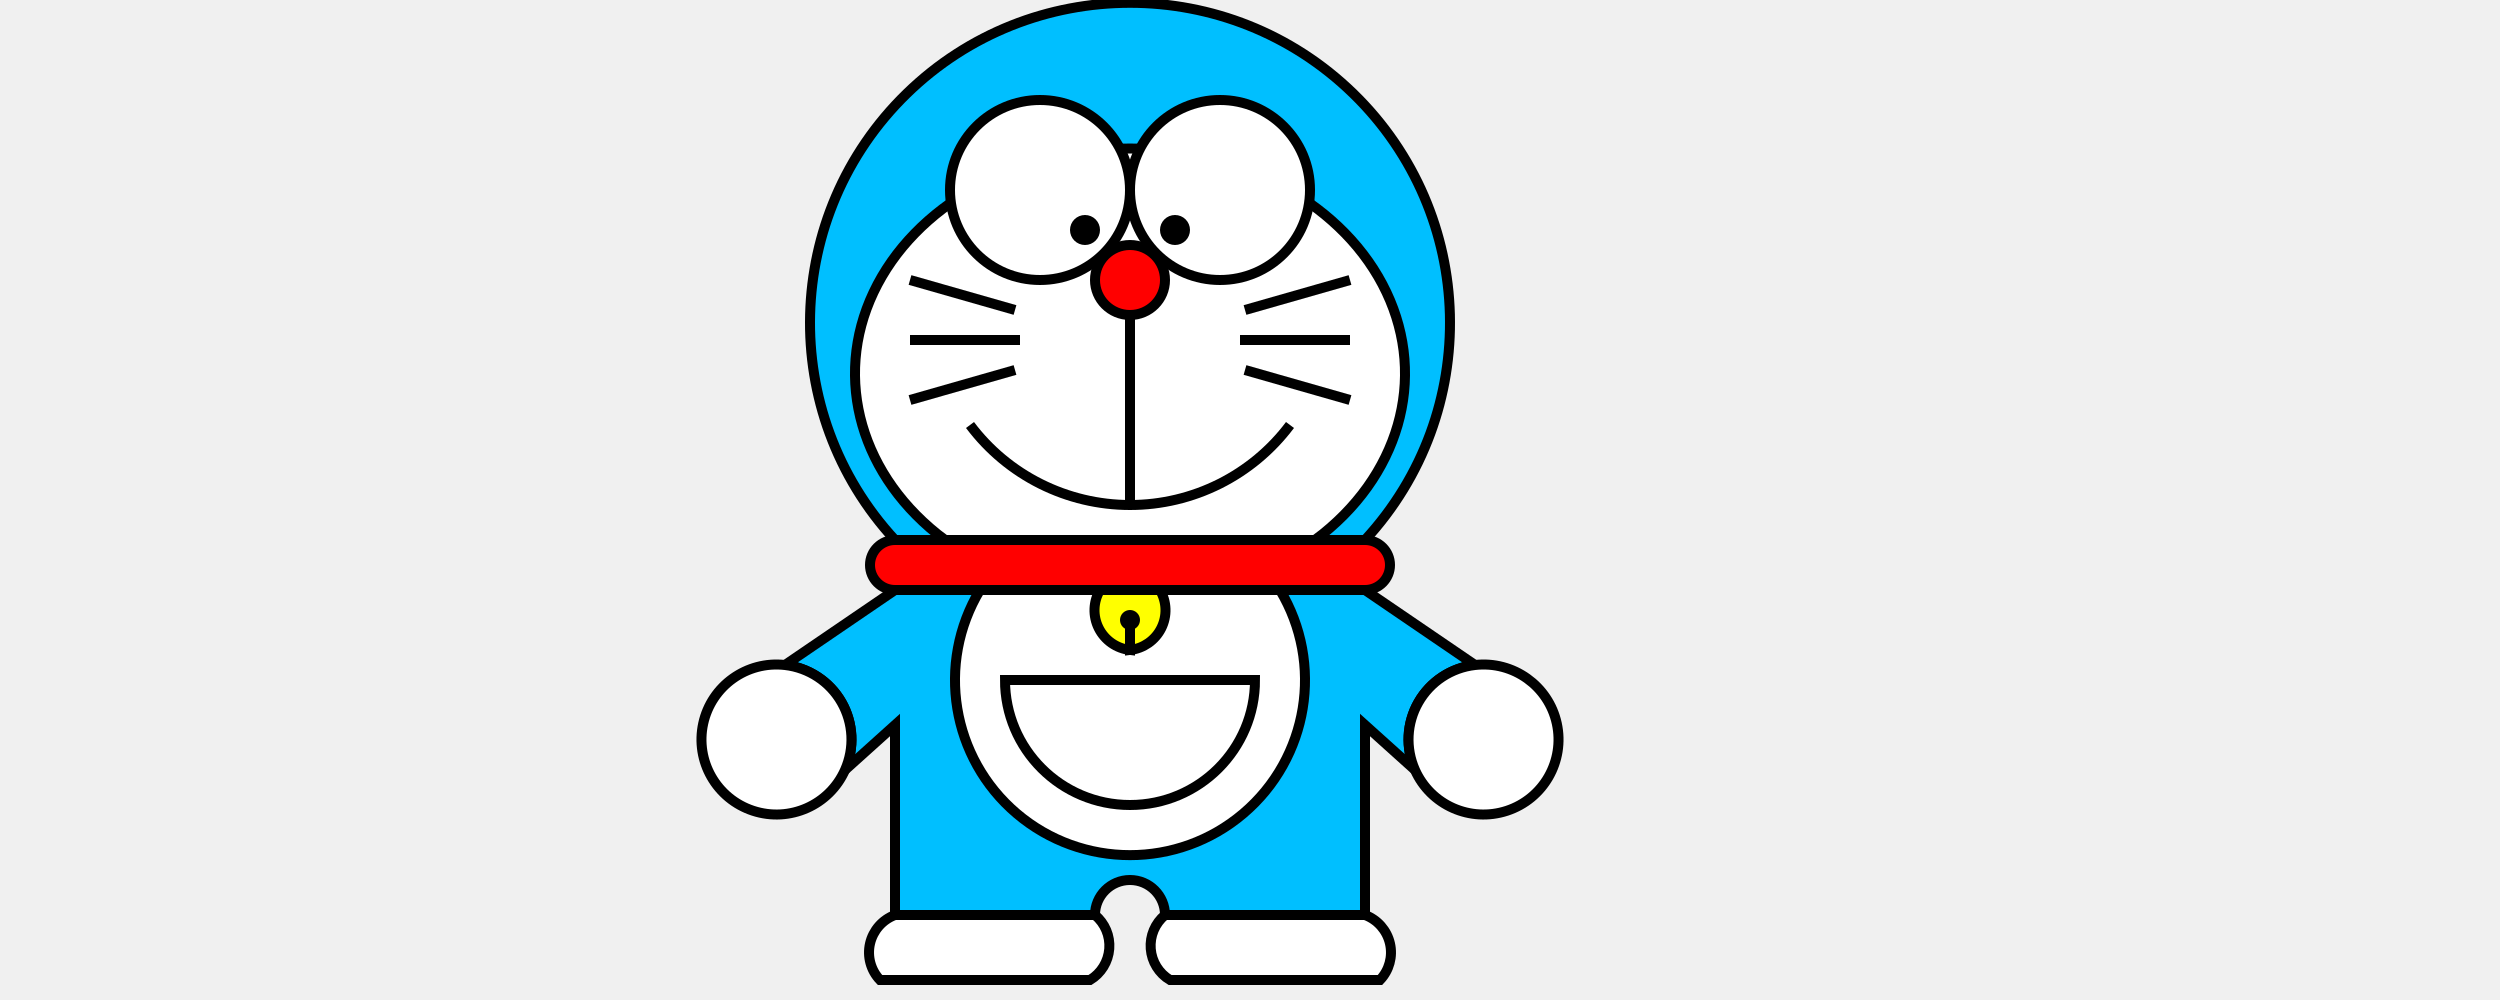
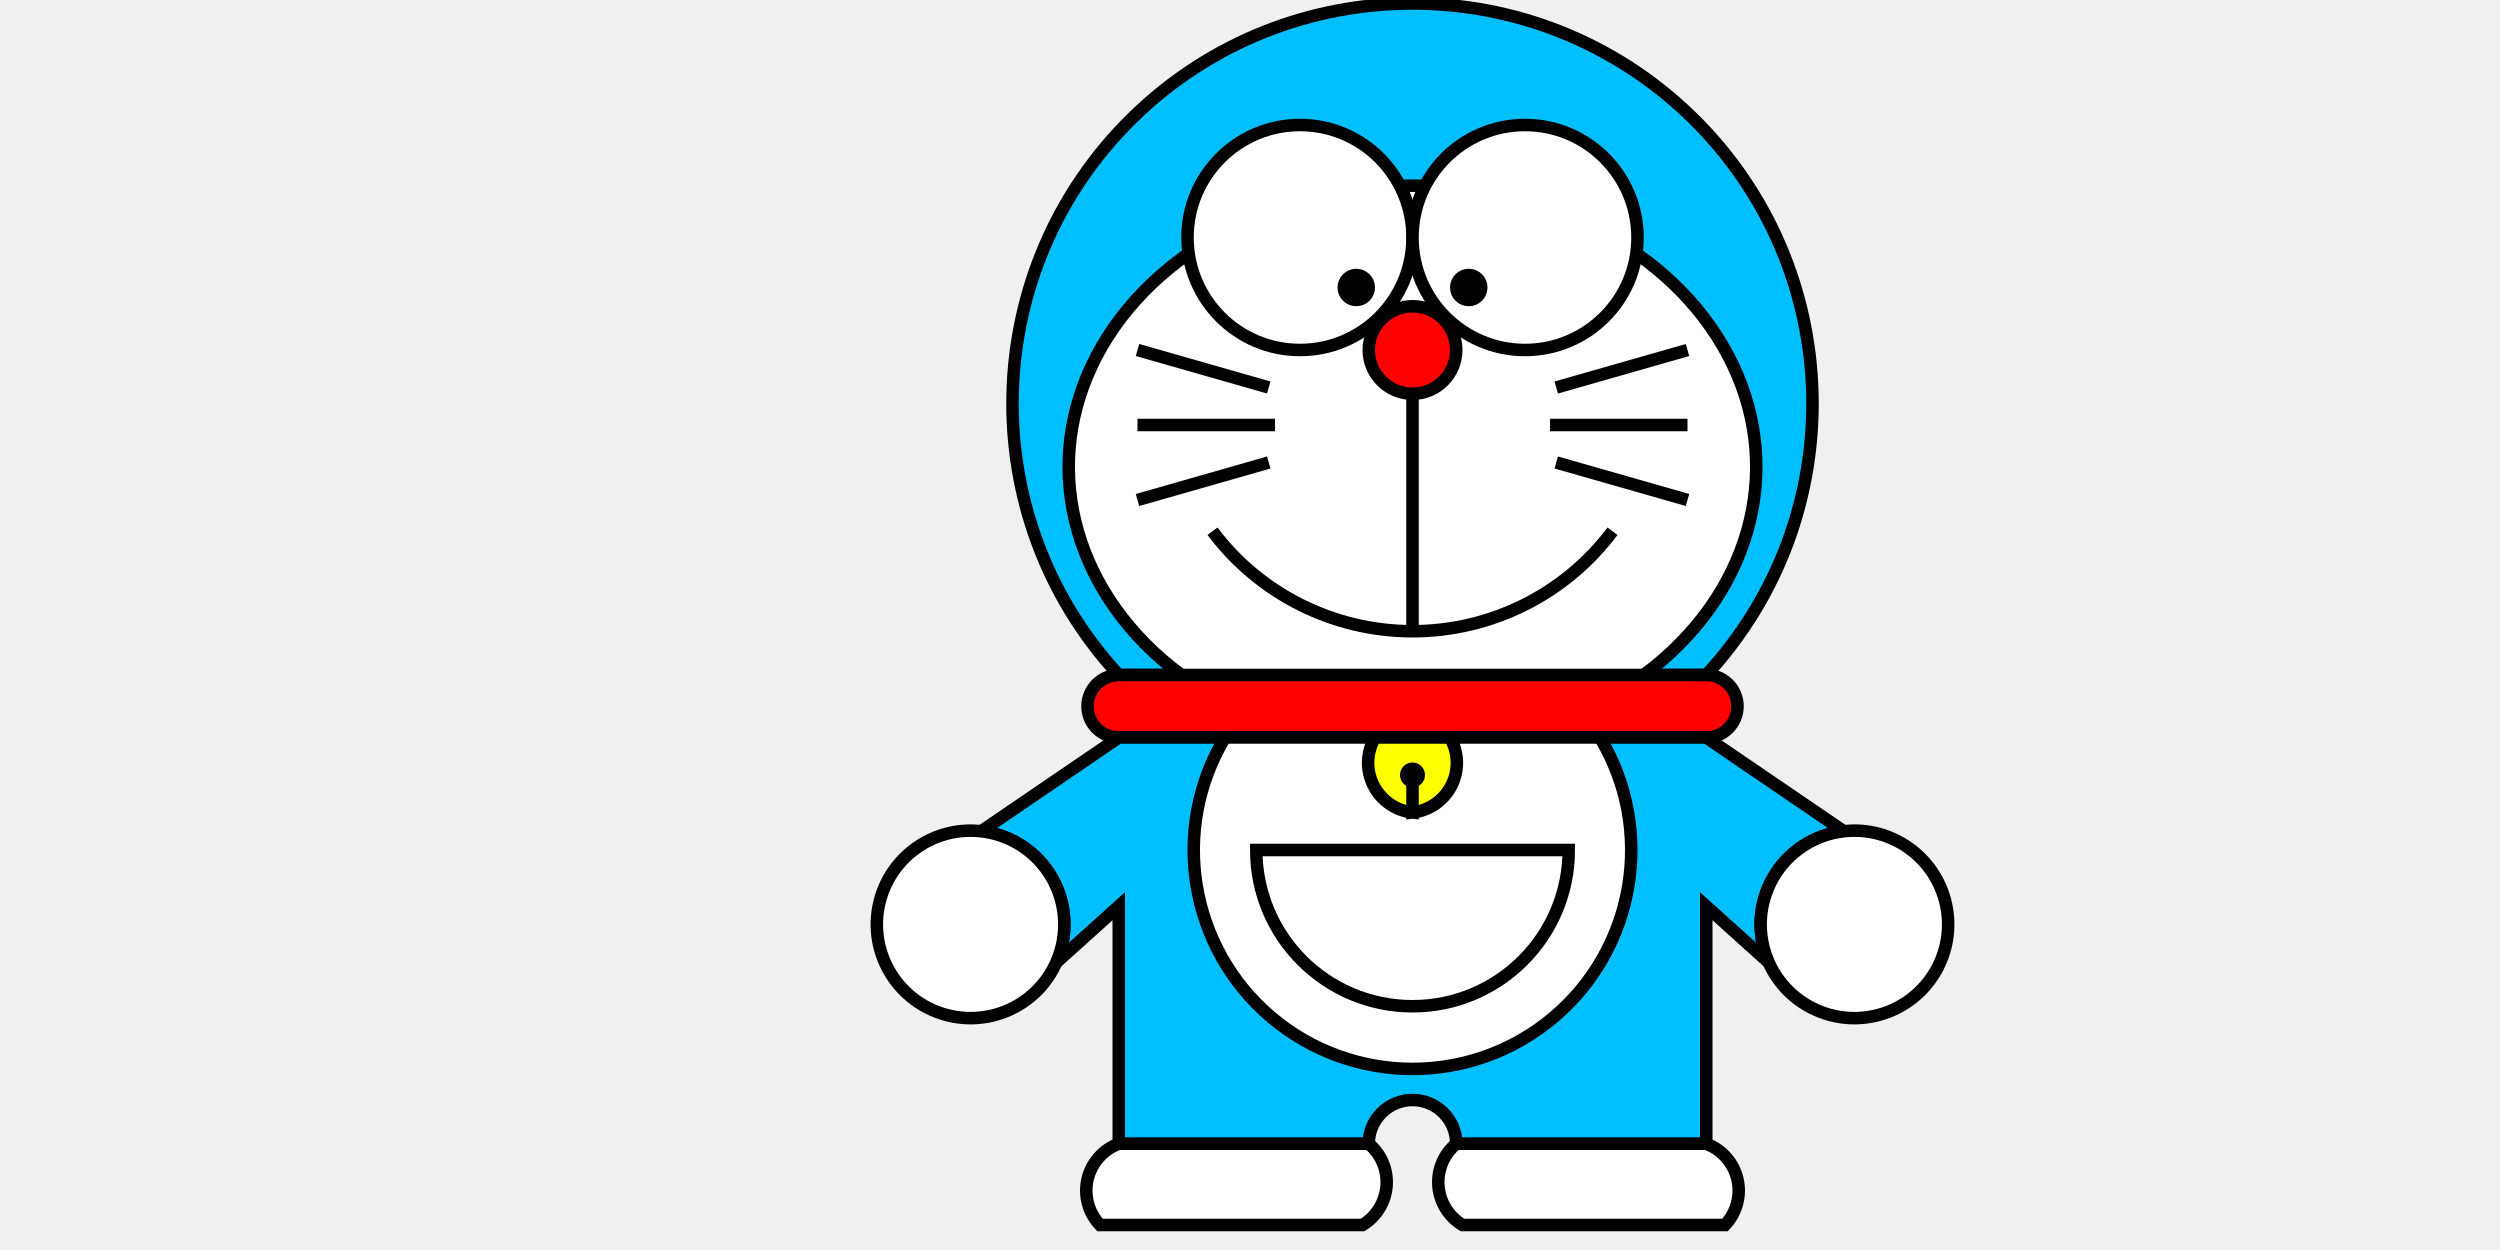
- <svg xmlns="http://www.w3.org/2000/svg" version="1.1" width="500" height="200">
+ <svg xmlns="http://www.w3.org/2000/svg" version="1.1" width="400" height="200">
  <g transform="translate(226,56)">
    <path id="face" d="M -37 52 A 55 45 0 1 1 37 52 Z" style="fill:white;stroke:none" />
    <path id="head" d="M -37 52 A 55 45 0 1 1 37 52                        L 47 52                        A 64 64 0 1 0 -47 52                        Z" style="fill:deepskyblue;stroke:black;stroke-width:2" />
    <circle id="nose" r="7" fill="red" stroke="black" stroke-width="2" />
    <ellipse id="lefteye" cx="-18" cy="-18" rx="18" ry="18" fill="white" stroke="black" stroke-width="2" />
    <circle id="lefteye_center" r="2" cx="-9" cy="-10" fill="black" stroke="black" stroke-width="2" />
    <ellipse id="righteye" cx="18" cy="-18" rx="18" ry="18" fill="white" stroke="black" stroke-width="2" />
    <circle id="righteye_center" r="2" cx="9" cy="-10" fill="black" stroke="black" stroke-width="2" />
    <line id="mouth_top_vert" x1="0" y1="7" x2="0" y2="45" stroke="black" stroke-width="2" />
    <path id="mouth" d="M -32,29 A 40 40 0 0 0 32 29" style="fill:none;stroke:black;stroke-width:2" />
    <path id="moustache_left_top" d="M -44 24 l 21 -6" style="stroke:black;stroke-width:2;fill:none" />
    <path id="moustache_left_mid" d="M -44 12 l 22 0" style="stroke:black;stroke-width:2;fill:none" />
    <path id="moustache_left_btm" d="M -44  0 l 21 6" style="stroke:black;stroke-width:2;fill:none" />
    <path id="moustache_right_top" d="M 44 24 l -21 -6" style="stroke:black;stroke-width:2;fill:none" />
    <path id="moustache_right_mid" d="M 44 12 l -22 0" style="stroke:black;stroke-width:2;fill:none" />
    <path id="moustache_right_btm" d="M 44  0 l -21 6" style="stroke:black;stroke-width:2;fill:none" />
    <path id="head_body_separator" d="M 47 52                                       A 2 2 0 1 1 47 62                                       L -47 62                                       A 2 2 0 0 1 -47 52                                       Z" style="fill:red;stroke:black;stroke-width:2" />
    <path id="body_outline" d="M -47 62 L -69 77 A 15 15 1 0 1 -57 98 L -47 89 L -47 127 L -7 127                                A 2 2 0 1 1 7 127 L 47 127 L 47 89 L 57 98 A 15 15 1 0 1 69 77 L 47 62 Z" style="fill:deepskyblue;stroke:black;stroke-width:2" />
    <path id="body_outline" d="M -30 62 A 35 35 1 1 0 30 62 Z" style="fill:white;stroke:black;stroke-width:2" />
    <path id="pocket" d="M -25 80 A 25 25 1 0 0 25 80 Z" style="fill:none;stroke:black;stroke-width:2" />
    <g id="ring">
      <path id="ring_outline" d="M -6 62 A 8 8 0 0 0 0 74 L 0 68 L 0 74 A 8 8 0 0 0 6 62 Z" style="fill:yellow;stroke:black;stroke-width:2;" />
      <circle id="ring_center" r="2" cx="0" cy="68" style="fill:black;stroke:none" />
    </g>
    <path id="left_hand" d="M -69 77 A 15 15 1 0 1 -57 98 A 15 15 1 1 1 -69 77" style="fill:white;stroke:black;stroke-width:2" />
    <path id="left_foot" d="M -8 140 A 8 8 0 0 0 -7 127 L -47 127 A 8 8 0 0 0 -50 140 Z" style="fill:white;stroke:black;stroke-width:2" />
    <path id="right_hand" d="M 69 77 A 15 15 1 0 0 57 98 A 15 15 1 1 0 69 77" style="fill:white;stroke:black;stroke-width:2" />
    <path id="right_foot" d="M 8 140 A 8 8 0 0 1 7 127 L 47 127 A 8 8 0 0 1 50 140 Z" style="fill:white;stroke:black;stroke-width:2" />
  </g>
</svg>
